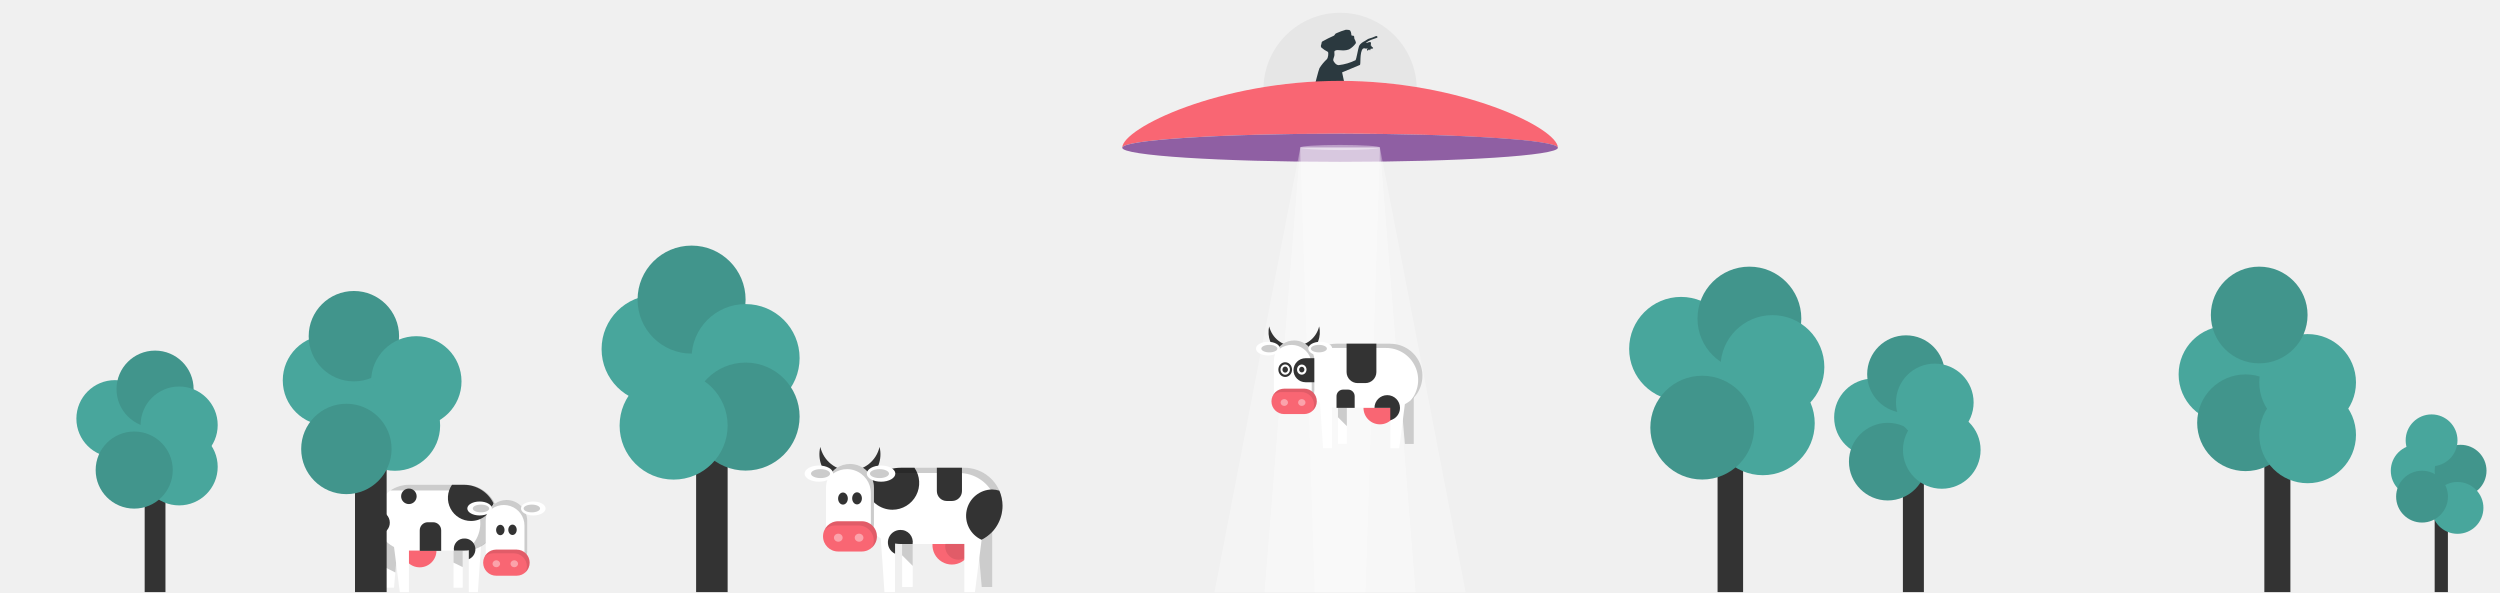
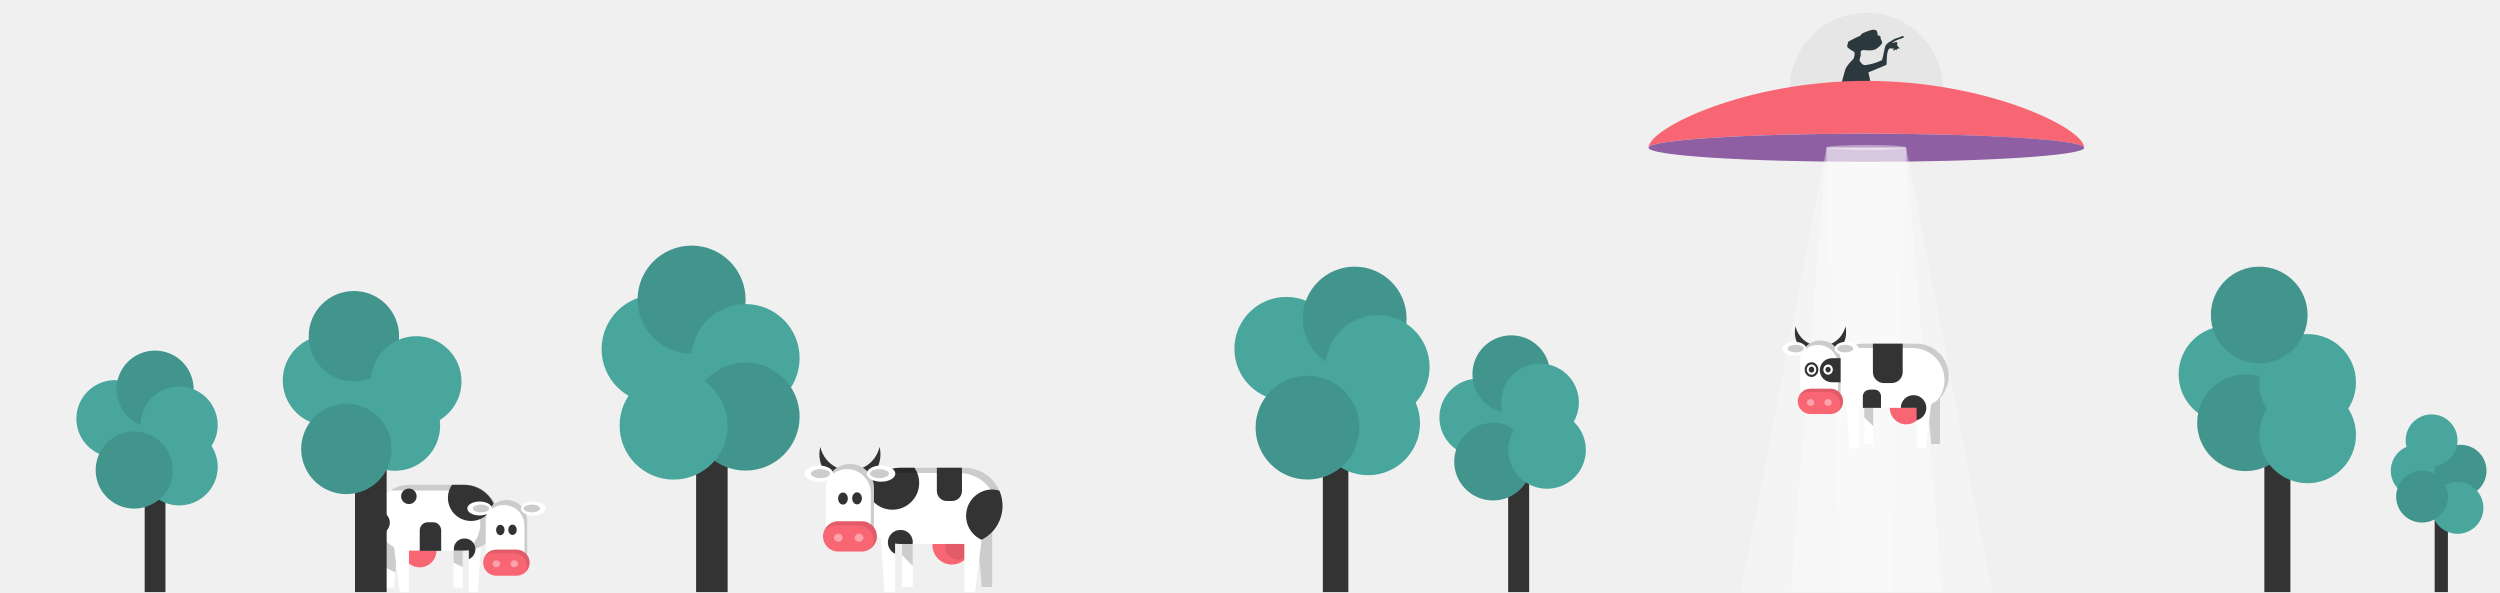
<svg xmlns="http://www.w3.org/2000/svg" viewBox="0 0 380 90">
  <defs>
    <style>.cls-1{fill:#333;}.cls-2{fill:#48a69c;}.cls-3{fill:#41958c;}.cls-4{fill:#e6e6e6;}.cls-5{fill:#2b393f;}.cls-6{fill:#f96673;}.cls-7{fill:#8f5fa3;}.cls-10,.cls-8,.cls-9{fill:#fff;}.cls-13,.cls-8{opacity:0.4;}.cls-9{opacity:0.3;}.cls-11{opacity:0.2;}.cls-12{opacity:0.1;}</style>
  </defs>
  <g id="desk">
    <rect class="cls-1" x="344.18" y="67.32" width="3.96" height="22.68" />
    <circle class="cls-2" cx="338.5" cy="56.9" r="7.35" />
    <circle class="cls-3" cx="341.32" cy="64.26" r="7.35" />
    <circle class="cls-2" cx="350.76" cy="58.13" r="7.35" />
    <circle class="cls-2" cx="350.76" cy="66.1" r="7.35" />
    <circle class="cls-3" cx="343.4" cy="47.88" r="7.35" />
-     <rect class="cls-1" x="261.07" y="65.66" width="3.88" height="24.34" />
-     <circle class="cls-2" cx="255.52" cy="53.02" r="7.89" />
-     <circle class="cls-3" cx="265.91" cy="48.42" r="7.89" />
-     <circle class="cls-2" cx="269.41" cy="55.79" r="7.89" />
-     <circle class="cls-2" cx="267.95" cy="64.34" r="7.89" />
-     <circle class="cls-3" cx="258.74" cy="65" r="7.89" />
-     <rect class="cls-1" x="289.24" y="71.81" width="3.19" height="18.19" />
-     <circle class="cls-2" cx="284.69" cy="63.45" r="5.9" />
-     <circle class="cls-3" cx="286.94" cy="70.17" r="5.9" />
-     <circle class="cls-2" cx="295.15" cy="68.39" r="5.9" />
-     <circle class="cls-3" cx="289.71" cy="56.87" r="5.9" />
-     <circle class="cls-2" cx="294.09" cy="61.17" r="5.9" />
+     <rect class="cls-1" x="201.07" y="65.66" width="3.88" height="24.34" />
+     <circle class="cls-2" cx="195.52" cy="53.02" r="7.89" />
+     <circle class="cls-3" cx="205.91" cy="48.42" r="7.89" />
+     <circle class="cls-2" cx="209.41" cy="55.79" r="7.89" />
+     <circle class="cls-2" cx="207.95" cy="64.34" r="7.89" />
+     <circle class="cls-3" cx="198.74" cy="65" r="7.89" />
+     <rect class="cls-1" x="229.24" y="71.81" width="3.19" height="18.19" />
+     <circle class="cls-2" cx="224.69" cy="63.45" r="5.9" />
+     <circle class="cls-3" cx="226.94" cy="70.17" r="5.9" />
+     <circle class="cls-2" cx="235.15" cy="68.39" r="5.9" />
+     <circle class="cls-3" cx="229.71" cy="56.87" r="5.9" />
+     <circle class="cls-2" cx="234.09" cy="61.17" r="5.9" />
    <rect class="cls-1" x="105.81" y="64.69" width="4.79" height="25.31" />
    <circle class="cls-2" cx="99.65" cy="53.06" r="8.21" />
    <circle class="cls-3" cx="105.12" cy="45.54" r="8.21" />
    <circle class="cls-2" cx="113.33" cy="54.43" r="8.21" />
    <circle class="cls-3" cx="113.33" cy="63.32" r="8.21" />
    <circle class="cls-2" cx="102.39" cy="64.69" r="8.21" />
-     <path class="cls-4" d="M215.34,13.25a11.65,11.65,0,0,0-23.29,0,71.29,71.29,0,0,1,23.29,0Z" />
-     <path class="cls-5" d="M200.56,10.36A6.67,6.67,0,0,1,201.68,9c.2-.2.3-1,.15-1.12a4.5,4.5,0,0,1-1-.67.48.48,0,0,1,0-.45c.07-.15,0-.3.15-.45a20,20,0,0,1,1.8-.9c.15-.15.15-.3.37-.37a9.77,9.77,0,0,1,1.42-.52c.15,0,.6,0,.67.15a1.06,1.06,0,0,1,.15.45c0,.15,0,.3.15.3h.15s.22.07.15.37c0,.15.37.6.22.82a3.33,3.33,0,0,1-1,.9c-1,.37-1.74-.1-2.17.22-.15.11,0,.45-.07.75s-.23.59-.15.75.37.67.82.67a7.85,7.85,0,0,0,2.55-.75c.15-.22.37-1.65.52-2.1s.75-.75.9-.82.52-.37.67-.37a7.19,7.19,0,0,0,1-.37c.22-.07.3.15.22.22s-.52.17-1,.37a3.16,3.16,0,0,0-.75.45h.15a1.64,1.64,0,0,1,.52-.15c.22.07.07.52.07.52s.22.07.15.22c.22.07.22.15.22.22s-.37.07-.37.07l-.07.22h-.07c-.07,0-.07-.15-.07-.15a.56.56,0,0,0-.22.22c-.3-.07,0-.37,0-.37a2.72,2.72,0,0,0-.3.07.46.46,0,0,0-.45,0c-.52.52-.3,2.4-.45,2.47S204,11,204,11l.45,2.1h-4.64S200.42,10.64,200.56,10.36Z" />
-     <path class="cls-6" d="M203.69,20.32c18.29,0,33.11,1,33.11,2.14,0-3-14.83-10.17-33.11-10.17s-33.11,7.19-33.11,10.17C170.58,21.28,185.4,20.32,203.69,20.32Z" />
-     <ellipse class="cls-7" cx="203.69" cy="22.46" rx="33.11" ry="2.14" />
-     <ellipse class="cls-8" cx="203.69" cy="22.42" rx="6.05" ry="0.39" />
-     <polygon class="cls-9" points="215.15 90 192.23 90 197.65 22.42 209.74 22.42 215.15 90" />
-     <polygon class="cls-9" points="207.53 90 184.61 90 197.65 22.42 209.74 22.42 207.53 90" />
+     <path class="cls-4" d="M295.34,13.25a11.65,11.65,0,0,0-23.29,0,71.29,71.29,0,0,1,23.29,0Z" />
+     <path class="cls-5" d="M280.56,10.36A6.67,6.67,0,0,1,281.68,9c.2-.2.3-1,.15-1.12a4.5,4.5,0,0,1-1-.67.48.48,0,0,1,0-.45c.07-.15,0-.3.15-.45a20,20,0,0,1,1.8-.9c.15-.15.15-.3.37-.37a9.77,9.77,0,0,1,1.42-.52c.15,0,.6,0,.67.15a1.06,1.06,0,0,1,.15.45c0,.15,0,.3.15.3h.15s.22.07.15.37c0,.15.37.6.22.82a3.33,3.33,0,0,1-1,.9c-1,.37-1.74-.1-2.17.22-.15.11,0,.45-.07.75s-.23.59-.15.75.37.67.82.67a7.85,7.85,0,0,0,2.55-.75c.15-.22.37-1.65.52-2.1s.75-.75.9-.82.52-.37.67-.37a7.19,7.19,0,0,0,1-.37c.22-.07.3.15.22.22s-.52.17-1,.37a3.16,3.16,0,0,0-.75.45h.15a1.64,1.64,0,0,1,.52-.15c.22.07.07.52.07.52s.22.07.15.22c.22.07.22.15.22.22s-.37.07-.37.07l-.07.22h-.07c-.07,0-.07-.15-.07-.15a.56.56,0,0,0-.22.22c-.3-.07,0-.37,0-.37a2.72,2.72,0,0,0-.3.07.46.46,0,0,0-.45,0c-.52.52-.3,2.4-.45,2.47S284,11,284,11l.45,2.1h-4.64S280.42,10.64,280.56,10.36Z" />
+     <path class="cls-6" d="M283.69,20.32c18.29,0,33.11,1,33.11,2.14,0-3-14.83-10.17-33.11-10.17s-33.11,7.19-33.11,10.17C250.58,21.28,265.4,20.32,283.69,20.32Z" />
+     <ellipse class="cls-7" cx="283.69" cy="22.46" rx="33.11" ry="2.14" />
+     <ellipse class="cls-8" cx="283.69" cy="22.42" rx="6.05" ry="0.39" />
+     <polygon class="cls-9" points="295.15 90 272.23 90 277.64 22.42 289.74 22.42 295.15 90" />
+     <polygon class="cls-9" points="287.53 90 264.61 90 277.64 22.42 289.74 22.42 287.53 90" />
    <polygon class="cls-10" points="149.22 89.22 150.82 89.22 150.82 79.78 148.41 79.78 149.22 89.22" />
    <polygon class="cls-11" points="149.22 89.22 150.82 89.22 150.82 79.78 148.41 79.78 149.22 89.22" />
    <rect class="cls-10" x="131.1" y="71.1" width="21.28" height="11.59" rx="5.79" ry="5.79" />
    <path class="cls-1" d="M135.65,77.48A4.07,4.07,0,0,0,139,71.1H136.9a5.79,5.79,0,0,0-5.2,3.25A4.07,4.07,0,0,0,135.65,77.48Z" />
    <path class="cls-11" d="M146.59,71.1H136.9a5.78,5.78,0,0,0-4.48,2.12,5.77,5.77,0,0,1,3.67-1.32h9.69a5.79,5.79,0,0,1,4.48,9.47,5.79,5.79,0,0,0-3.67-10.27Z" />
    <path class="cls-6" d="M141.74,82.69a2.95,2.95,0,1,0,5.89,0s0-.06,0-.1a5.81,5.81,0,0,1-1,.1Z" />
    <g class="cls-12">
      <path d="M143.72,82.65a2,2,0,1,0,3.91,0s0,0,0-.06a3.85,3.85,0,0,1-.69.06Z" />
    </g>
    <path class="cls-1" d="M129.2,71.54a4.63,4.63,0,0,1-4.51-3.61,4.64,4.64,0,1,0,9,0A4.63,4.63,0,0,1,129.2,71.54Z" />
    <rect class="cls-10" x="125.55" y="70.52" width="7.29" height="12.7" rx="3.65" ry="3.65" />
    <path class="cls-11" d="M129.2,70.52a3.64,3.64,0,0,0-3.37,2.25,3.63,3.63,0,0,1,6.54,2.2v5.41a3.63,3.63,0,0,1-.28,1.39,3.61,3.61,0,0,0,.75-2.2V74.17A3.65,3.65,0,0,0,129.2,70.52Z" />
    <ellipse class="cls-10" cx="124.47" cy="71.99" rx="2.17" ry="1.23" />
    <ellipse class="cls-11" cx="124.72" cy="71.99" rx="1.45" ry="0.68" />
    <ellipse class="cls-10" cx="133.92" cy="71.99" rx="2.17" ry="1.23" />
    <ellipse class="cls-11" cx="133.68" cy="71.99" rx="1.45" ry="0.68" />
    <ellipse class="cls-1" cx="128.13" cy="75.78" rx="0.74" ry="0.92" />
    <ellipse class="cls-1" cx="130.27" cy="75.75" rx="0.74" ry="0.92" />
    <rect class="cls-6" x="125.1" y="79.23" width="8.19" height="4.6" rx="2.3" ry="2.3" />
    <path class="cls-12" d="M131,79.23H127.4a2.29,2.29,0,0,0-2,1.23,2.28,2.28,0,0,1,1.52-.59h3.59a2.3,2.3,0,0,1,2.3,2.3h0a2.27,2.27,0,0,1-.27,1.07,2.29,2.29,0,0,0-1.52-4Z" />
    <g class="cls-13">
      <ellipse class="cls-10" cx="127.42" cy="81.73" rx="0.66" ry="0.61" />
      <ellipse class="cls-10" cx="130.58" cy="81.73" rx="0.66" ry="0.61" />
    </g>
    <polygon class="cls-10" points="146.58 90 148.19 90 149.35 80.94 146.58 79.92 146.58 90" />
    <polygon class="cls-10" points="134.44 90 136.04 90 136.04 81.96 133.83 81.12 134.44 90" />
    <rect class="cls-10" x="137.12" y="82.69" width="1.61" height="6.53" />
    <polygon class="cls-11" points="137.12 84.4 138.73 86.01 138.73 82.69 137.12 82.69 137.12 84.4" />
    <path class="cls-1" d="M142.4,71.1h3.82a0,0,0,0,1,0,0v3.54a1.51,1.51,0,0,1-1.51,1.51h-.8a1.51,1.51,0,0,1-1.51-1.51V71.1A0,0,0,0,1,142.4,71.1Z" />
    <path class="cls-1" d="M152.38,76.89a5.77,5.77,0,0,0-.48-2.31,3.94,3.94,0,0,0-1.11-.18,4,4,0,0,0-1.58,7.65A5.79,5.79,0,0,0,152.38,76.89Z" />
    <path class="cls-1" d="M136.84,80.55a1.9,1.9,0,0,0-.79,3.62V82.62a5.81,5.81,0,0,0,.85.07h1.82a1.84,1.84,0,0,0-1.87-2.14Z" />
    <polygon class="cls-10" points="59.89 89.33 58.5 89.33 58.5 81.18 60.58 81.18 59.89 89.33" />
    <polygon class="cls-11" points="60.09 87.02 58.5 86.22 58.5 81.18 60.58 81.18 60.09 87.02" />
    <polygon class="cls-10" points="72.64 90 71.26 90 71.26 83.07 73.16 82.33 72.64 90" />
    <rect class="cls-10" x="57.16" y="73.69" width="18.36" height="10" rx="5" ry="5" transform="translate(132.68 157.38) rotate(-180)" />
    <path class="cls-11" d="M70.52,73.69H62.16a5,5,0,0,0-2.81.86H68a5,5,0,0,1,2.81,9.14,5,5,0,0,0-.26-10Z" />
    <path class="cls-1" d="M71.6,79.19a3.51,3.51,0,0,1-2.9-5.5h1.82A5,5,0,0,1,75,76.49,3.51,3.51,0,0,1,71.6,79.19Z" />
    <path class="cls-6" d="M66.34,83.69a2.54,2.54,0,1,1-5.09,0s0-.06,0-.08a5,5,0,0,0,.89.08Z" />
    <rect class="cls-10" x="73.83" y="76.02" width="6.29" height="10.96" rx="3.15" ry="3.15" />
    <g class="cls-11">
      <path d="M77,76A3.14,3.14,0,0,0,74.08,78a3.14,3.14,0,0,1,5.64,1.9v4.67a3.13,3.13,0,0,1-.24,1.2,3.12,3.12,0,0,0,.65-1.9V79.16A3.15,3.15,0,0,0,77,76Z" />
    </g>
    <ellipse class="cls-10" cx="72.9" cy="77.29" rx="1.87" ry="1.06" />
    <ellipse class="cls-11" cx="73.11" cy="77.29" rx="1.25" ry="0.59" />
    <ellipse class="cls-10" cx="81.06" cy="77.29" rx="1.87" ry="1.06" />
    <ellipse class="cls-11" cx="80.84" cy="77.29" rx="1.25" ry="0.59" />
    <ellipse class="cls-1" cx="76.05" cy="80.56" rx="0.64" ry="0.79" />
    <ellipse class="cls-1" cx="77.9" cy="80.53" rx="0.64" ry="0.79" />
    <rect class="cls-6" x="73.44" y="83.54" width="7.07" height="3.97" rx="1.98" ry="1.98" />
    <path class="cls-12" d="M78.53,83.54h-3.1a2,2,0,0,0-1.75,1.06,2,2,0,0,1,1.31-.5h3.1a2,2,0,0,1,2,2h0a2,2,0,0,1-.24.92,2,2,0,0,0-1.31-3.46Z" />
    <g class="cls-13">
      <ellipse class="cls-10" cx="75.44" cy="85.69" rx="0.57" ry="0.53" />
      <ellipse class="cls-10" cx="78.17" cy="85.69" rx="0.57" ry="0.53" />
    </g>
    <polygon class="cls-10" points="62.16 90 60.77 90 59.77 82.18 62.16 81.3 62.16 90" />
    <rect class="cls-10" x="68.94" y="83.69" width="1.39" height="5.64" transform="translate(139.27 173.02) rotate(-180)" />
    <polygon class="cls-11" points="70.33 86.2 68.94 85.52 68.94 83.69 70.33 83.69 70.33 86.2" />
    <path class="cls-1" d="M65,79.38h.83a1.23,1.23,0,0,1,1.23,1.23v3.12a0,0,0,0,1,0,0H63.8a0,0,0,0,1,0,0V80.61A1.23,1.23,0,0,1,65,79.38Z" />
    <path class="cls-1" d="M70.57,81.85A1.64,1.64,0,0,1,71.26,85V83.63a5,5,0,0,1-.74.06H69a1.58,1.58,0,0,1,1.62-1.84Z" />
    <path class="cls-1" d="M59.25,79.44a1.74,1.74,0,0,0-1.74-1.74l-.26,0a5,5,0,0,0-.09,1,5,5,0,0,0,.65,2.46A1.73,1.73,0,0,0,59.25,79.44Z" />
    <circle class="cls-1" cx="62.15" cy="75.44" r="1.18" />
    <rect class="cls-1" x="21.99" y="71.94" width="3.16" height="18.06" />
    <circle class="cls-2" cx="17.47" cy="63.64" r="5.86" />
    <circle class="cls-3" cx="23.57" cy="59.15" r="5.86" />
    <circle class="cls-2" cx="27.23" cy="64.61" r="5.86" />
    <circle class="cls-2" cx="27.23" cy="70.96" r="5.86" />
    <circle class="cls-3" cx="20.4" cy="71.45" r="5.86" />
    <rect class="cls-1" x="53.96" y="68.82" width="4.81" height="21.18" />
    <circle class="cls-2" cx="49.85" cy="57.82" r="6.87" />
    <circle class="cls-3" cx="53.79" cy="51.1" r="6.87" />
    <circle class="cls-2" cx="63.28" cy="57.97" r="6.87" />
    <circle class="cls-2" cx="60.03" cy="64.69" r="6.87" />
    <circle class="cls-3" cx="52.65" cy="68.24" r="6.87" />
    <rect class="cls-1" x="370.07" y="77.86" width="2.01" height="12.14" />
    <circle class="cls-2" cx="367.34" cy="71.55" r="3.94" />
    <circle class="cls-3" cx="374.01" cy="71.55" r="3.94" />
    <circle class="cls-2" cx="369.6" cy="66.93" r="3.94" />
    <circle class="cls-2" cx="373.54" cy="77.2" r="3.94" />
    <circle class="cls-3" cx="368.15" cy="75.49" r="3.94" />
-     <polygon class="cls-9" points="222.77 90 199.85 90 197.65 22.42 209.74 22.42 222.77 90" />
-     <polygon class="cls-10" points="213.54 67.48 214.89 67.48 214.89 59.54 212.86 59.54 213.54 67.48" />
-     <polygon class="cls-11" points="213.54 67.48 214.89 67.48 214.89 59.54 212.86 59.54 213.54 67.48" />
-     <path class="cls-10" d="M211.33,52.24h-8.15a4.86,4.86,0,0,0-2.54,9l.47,6.88h1.35V61.91a4.84,4.84,0,0,0,.72.07h8.15v6.15h1.35l.86-6.7a4.86,4.86,0,0,0-2.2-9.19Z" />
-     <path class="cls-11" d="M211.33,52.24h-8.15A4.86,4.86,0,0,0,199.41,54a4.85,4.85,0,0,1,3.09-1.11h8.15a4.87,4.87,0,0,1,3.77,8,4.87,4.87,0,0,0-3.09-8.64Z" />
-     <path class="cls-6" d="M207.25,62a2.48,2.48,0,1,0,5,0s0-.05,0-.08a4.88,4.88,0,0,1-.87.08Z" />
-     <path class="cls-1" d="M196.71,52.61a3.89,3.89,0,0,1-3.79-3,3.9,3.9,0,1,0,7.59,0A3.89,3.89,0,0,1,196.71,52.61Z" />
-     <rect class="cls-10" x="193.64" y="51.75" width="6.13" height="10.68" rx="3.07" ry="3.07" />
+     <polygon class="cls-9" points="302.77 90 279.85 90 277.64 22.42 289.74 22.42 302.77 90" />
+     <polygon class="cls-10" points="293.54 67.48 294.89 67.48 294.89 59.54 292.86 59.54 293.54 67.48" />
+     <polygon class="cls-11" points="293.54 67.48 294.89 67.48 294.89 59.54 292.86 59.54 293.54 67.48" />
+     <path class="cls-10" d="M291.33,52.24h-8.15a4.86,4.86,0,0,0-2.54,9l.47,6.88h1.35V61.91a4.84,4.84,0,0,0,.72.07h8.15v6.15h1.35l.86-6.7a4.86,4.86,0,0,0-2.2-9.19Z" />
+     <path class="cls-11" d="M291.33,52.24h-8.15A4.86,4.86,0,0,0,279.41,54a4.85,4.85,0,0,1,3.09-1.11h8.15a4.87,4.87,0,0,1,3.77,8,4.87,4.87,0,0,0-3.09-8.64Z" />
+     <path class="cls-6" d="M287.25,62a2.48,2.48,0,1,0,5,0s0-.05,0-.08a4.88,4.88,0,0,1-.87.08Z" />
+     <path class="cls-1" d="M276.71,52.61a3.89,3.89,0,0,1-3.79-3,3.9,3.9,0,1,0,7.59,0A3.89,3.89,0,0,1,276.71,52.61Z" />
+     <rect class="cls-10" x="273.64" y="51.75" width="6.13" height="10.68" rx="3.07" ry="3.07" />
    <g class="cls-11">
-       <path d="M196.71,51.75a3.06,3.06,0,0,0-2.83,1.89,3.06,3.06,0,0,1,5.5,1.85V60a3.05,3.05,0,0,1-.23,1.17,3,3,0,0,0,.63-1.85V54.82A3.07,3.07,0,0,0,196.71,51.75Z" />
+       <path d="M276.71,51.75a3.06,3.06,0,0,0-2.83,1.89,3.06,3.06,0,0,1,5.5,1.85V60a3.05,3.05,0,0,1-.23,1.17,3,3,0,0,0,.63-1.85V54.82A3.07,3.07,0,0,0,276.71,51.75Z" />
    </g>
-     <path class="cls-1" d="M198.44,54.45h1.33a0,0,0,0,1,0,0V58.1a0,0,0,0,1,0,0h-1.33a1.83,1.83,0,0,1-1.83-1.83v0A1.83,1.83,0,0,1,198.44,54.45Z" />
-     <ellipse class="cls-10" cx="192.73" cy="52.99" rx="1.82" ry="1.04" />
-     <ellipse class="cls-11" cx="192.94" cy="52.99" rx="1.22" ry="0.57" />
-     <ellipse class="cls-10" cx="200.68" cy="52.99" rx="1.82" ry="1.04" />
-     <ellipse class="cls-11" cx="200.47" cy="52.99" rx="1.22" ry="0.57" />
-     <ellipse class="cls-1" cx="195.35" cy="56.18" rx="1.04" ry="1.12" />
-     <ellipse class="cls-10" cx="195.35" cy="56.18" rx="0.72" ry="0.78" />
-     <ellipse class="cls-1" cx="195.35" cy="56.18" rx="0.42" ry="0.46" />
-     <ellipse class="cls-1" cx="197.87" cy="56.18" rx="1.04" ry="1.12" />
-     <ellipse class="cls-10" cx="197.87" cy="56.18" rx="0.72" ry="0.77" />
-     <ellipse class="cls-1" cx="197.87" cy="56.18" rx="0.4" ry="0.43" />
-     <rect class="cls-6" x="193.26" y="59.08" width="6.89" height="3.86" rx="1.93" ry="1.93" />
-     <path class="cls-12" d="M198.22,59.08h-3a1.92,1.92,0,0,0-1.7,1,1.92,1.92,0,0,1,1.28-.49h3a1.93,1.93,0,0,1,1.93,1.93h0a1.91,1.91,0,0,1-.23.9,1.92,1.92,0,0,0-1.28-3.37Z" />
+     <path class="cls-1" d="M278.44,54.45h1.33a0,0,0,0,1,0,0V58.1a0,0,0,0,1,0,0h-1.33a1.83,1.83,0,0,1-1.83-1.83v0A1.83,1.83,0,0,1,278.44,54.45Z" />
+     <ellipse class="cls-10" cx="272.73" cy="52.99" rx="1.82" ry="1.04" />
+     <ellipse class="cls-11" cx="272.94" cy="52.99" rx="1.22" ry="0.57" />
+     <ellipse class="cls-10" cx="280.68" cy="52.99" rx="1.82" ry="1.04" />
+     <ellipse class="cls-11" cx="280.47" cy="52.99" rx="1.22" ry="0.57" />
+     <ellipse class="cls-1" cx="275.35" cy="56.18" rx="1.04" ry="1.12" />
+     <ellipse class="cls-10" cx="275.35" cy="56.18" rx="0.72" ry="0.78" />
+     <ellipse class="cls-1" cx="275.35" cy="56.18" rx="0.42" ry="0.46" />
+     <ellipse class="cls-1" cx="277.87" cy="56.18" rx="1.04" ry="1.12" />
+     <ellipse class="cls-10" cx="277.87" cy="56.18" rx="0.72" ry="0.77" />
+     <ellipse class="cls-1" cx="277.87" cy="56.18" rx="0.4" ry="0.43" />
+     <rect class="cls-6" x="273.26" y="59.08" width="6.89" height="3.86" rx="1.93" ry="1.93" />
+     <path class="cls-12" d="M278.22,59.08h-3a1.92,1.92,0,0,0-1.7,1,1.92,1.92,0,0,1,1.28-.49h3a1.93,1.93,0,0,1,1.93,1.93h0a1.91,1.91,0,0,1-.23.9,1.92,1.92,0,0,0-1.28-3.37Z" />
    <g class="cls-13">
-       <ellipse class="cls-10" cx="195.21" cy="61.18" rx="0.56" ry="0.52" />
-       <ellipse class="cls-10" cx="197.87" cy="61.18" rx="0.56" ry="0.52" />
+       <ellipse class="cls-10" cx="275.21" cy="61.18" rx="0.56" ry="0.52" />
+       <ellipse class="cls-10" cx="277.87" cy="61.18" rx="0.56" ry="0.52" />
    </g>
-     <rect class="cls-10" x="203.37" y="61.98" width="1.35" height="5.49" />
-     <polygon class="cls-11" points="203.37 63.42 204.72 64.77 204.72 61.98 203.37 61.98 203.37 63.42" />
-     <path class="cls-1" d="M204.67,52.24h4.54a0,0,0,0,1,0,0v4.31a1.68,1.68,0,0,1-1.68,1.68h-1.17a1.68,1.68,0,0,1-1.68-1.68V52.24A0,0,0,0,1,204.67,52.24Z" />
-     <path class="cls-1" d="M212.8,62a1.94,1.94,0,1,0-3.88,0h2.4v1.88A1.94,1.94,0,0,0,212.8,62Z" />
-     <path class="cls-1" d="M204.2,59.22h.71a1,1,0,0,1,1,1V62a0,0,0,0,1,0,0h-2.76a0,0,0,0,1,0,0V60.25A1,1,0,0,1,204.2,59.22Z" />
+     <rect class="cls-10" x="283.37" y="61.98" width="1.35" height="5.49" />
+     <polygon class="cls-11" points="283.37 63.42 284.72 64.77 284.72 61.98 283.37 61.98 283.37 63.42" />
+     <path class="cls-1" d="M284.67,52.24h4.54a0,0,0,0,1,0,0v4.31a1.68,1.68,0,0,1-1.68,1.68h-1.17a1.68,1.68,0,0,1-1.68-1.68V52.24A0,0,0,0,1,284.67,52.24Z" />
+     <path class="cls-1" d="M292.8,62a1.94,1.94,0,1,0-3.88,0h2.4v1.88A1.94,1.94,0,0,0,292.8,62Z" />
+     <path class="cls-1" d="M284.2,59.22h.71a1,1,0,0,1,1,1V62a0,0,0,0,1,0,0h-2.76a0,0,0,0,1,0,0V60.25a1,1,0,0,1,1-1Z" />
  </g>
</svg>
